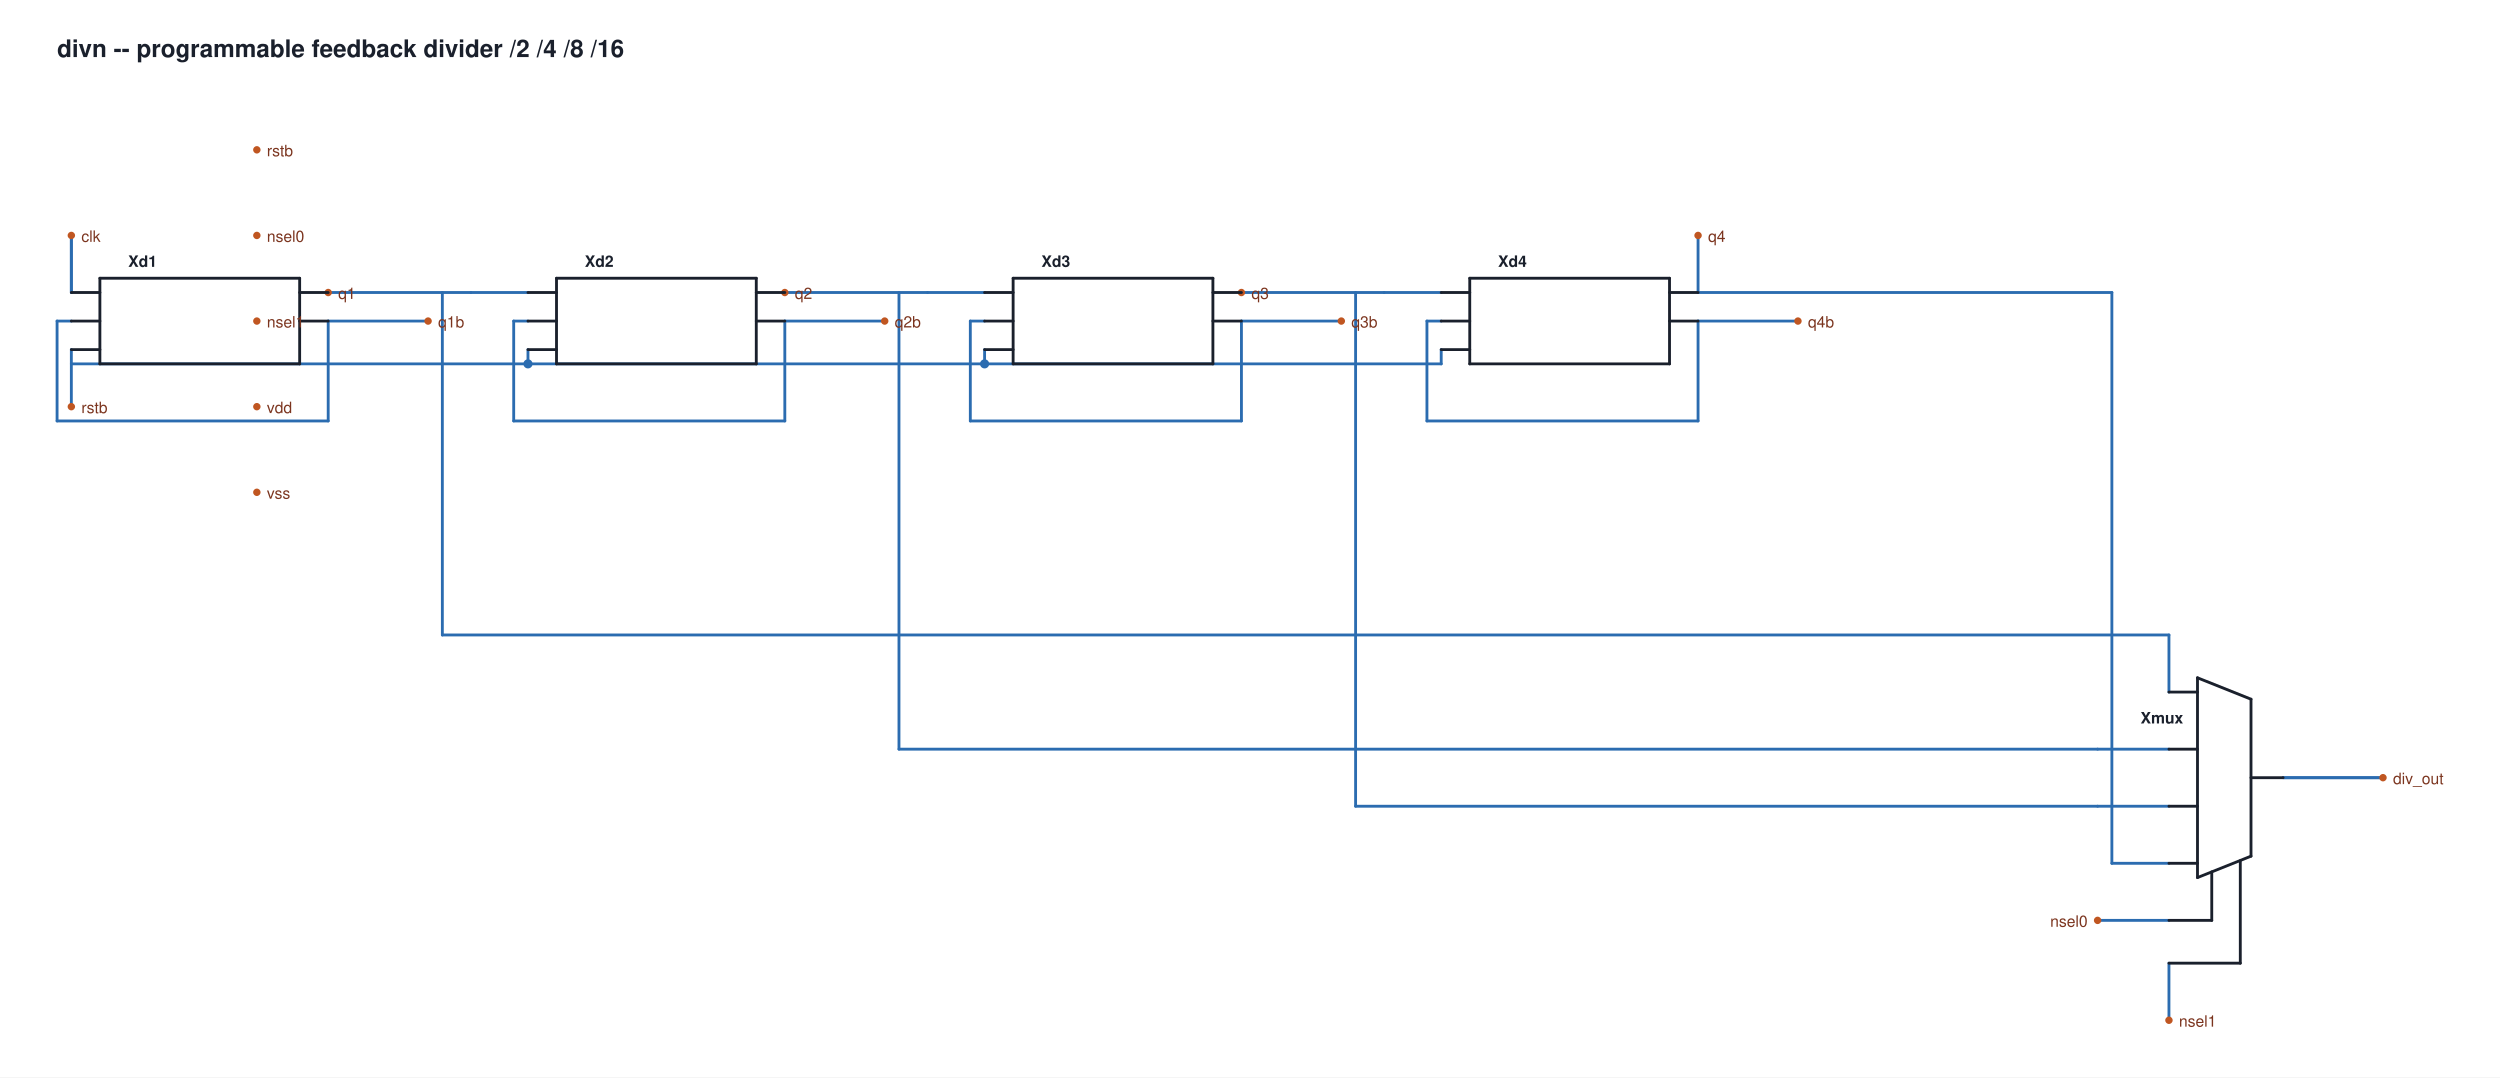
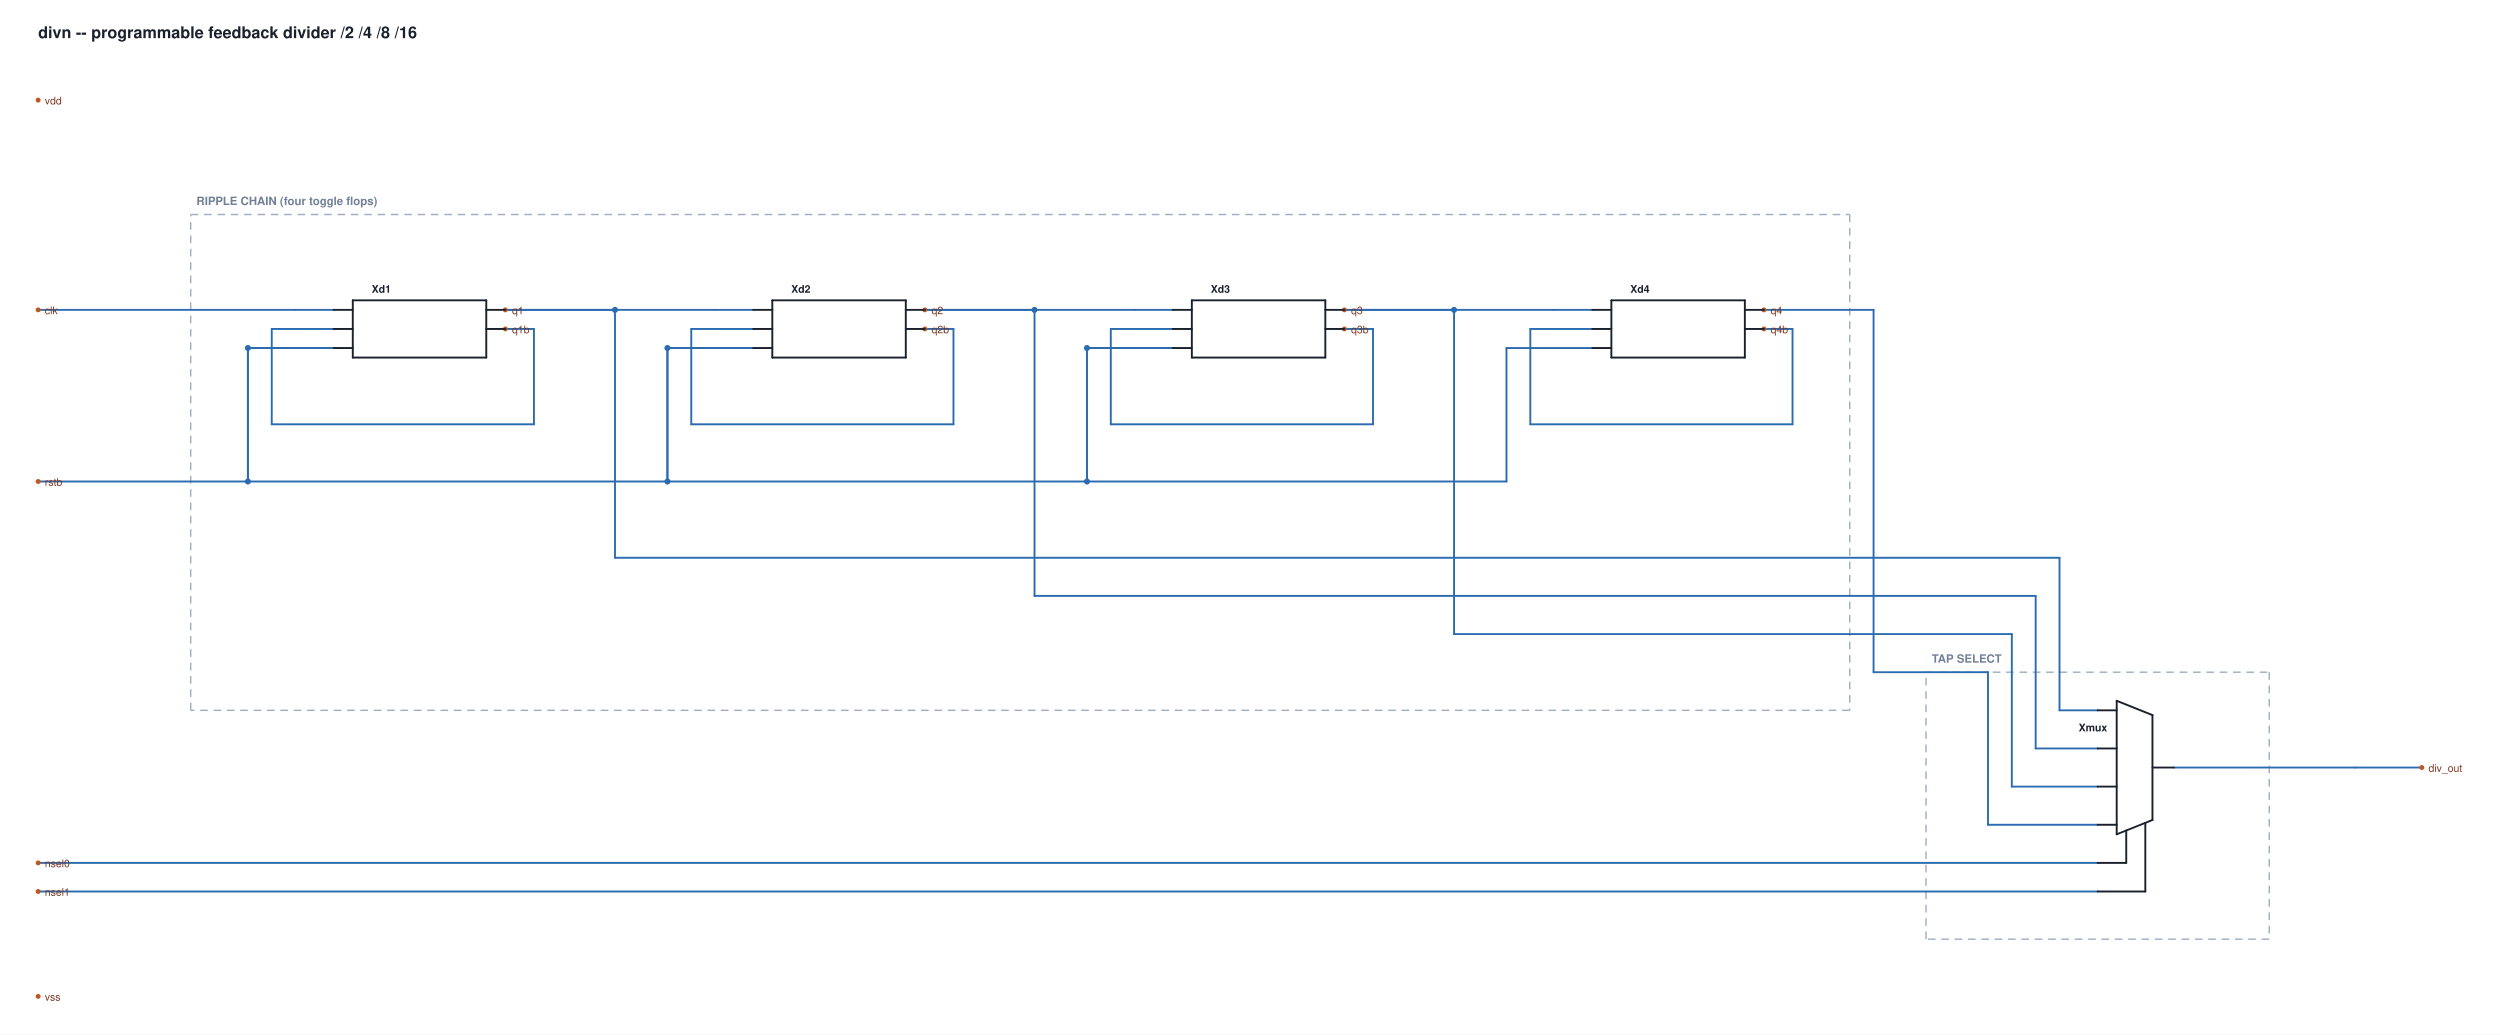
- <svg xmlns="http://www.w3.org/2000/svg" width="1752" height="755" viewBox="-740 -285 1752 755">
-   <rect x="-740.0" y="-285.0" width="1752.0" height="755.0" fill="#ffffff" />
-   <line x1="-510.0" y1="-80.0" x2="-410.0" y2="-80.0" stroke="#2b6cb0" stroke-width="2" stroke-linecap="round" />
-   <line x1="-410.0" y1="-80.0" x2="-370.0" y2="-80.0" stroke="#2b6cb0" stroke-width="2" stroke-linecap="round" />
-   <line x1="-190.0" y1="-80.0" x2="-90.0" y2="-80.0" stroke="#2b6cb0" stroke-width="2" stroke-linecap="round" />
-   <line x1="-90.0" y1="-80.0" x2="-50.0" y2="-80.0" stroke="#2b6cb0" stroke-width="2" stroke-linecap="round" />
-   <line x1="130.0" y1="-80.0" x2="230.0" y2="-80.0" stroke="#2b6cb0" stroke-width="2" stroke-linecap="round" />
-   <line x1="230.0" y1="-80.0" x2="270.0" y2="-80.0" stroke="#2b6cb0" stroke-width="2" stroke-linecap="round" />
-   <line x1="-510.0" y1="-60.0" x2="-440.0" y2="-60.0" stroke="#2b6cb0" stroke-width="2" stroke-linecap="round" />
-   <line x1="-690.0" y1="-80.0" x2="-690.0" y2="-120.0" stroke="#2b6cb0" stroke-width="2" stroke-linecap="round" />
-   <line x1="-690.0" y1="-40.0" x2="-690.0" y2="0.0" stroke="#2b6cb0" stroke-width="2" stroke-linecap="round" />
-   <line x1="-190.0" y1="-60.0" x2="-120.0" y2="-60.0" stroke="#2b6cb0" stroke-width="2" stroke-linecap="round" />
-   <line x1="130.0" y1="-60.0" x2="200.0" y2="-60.0" stroke="#2b6cb0" stroke-width="2" stroke-linecap="round" />
-   <line x1="450.0" y1="-80.0" x2="450.0" y2="-120.0" stroke="#2b6cb0" stroke-width="2" stroke-linecap="round" />
-   <line x1="450.0" y1="-60.0" x2="520.0" y2="-60.0" stroke="#2b6cb0" stroke-width="2" stroke-linecap="round" />
-   <line x1="780.0" y1="200.0" x2="780.0" y2="160.0" stroke="#2b6cb0" stroke-width="2" stroke-linecap="round" />
-   <line x1="780.0" y1="240.0" x2="730.0" y2="240.0" stroke="#2b6cb0" stroke-width="2" stroke-linecap="round" />
-   <line x1="780.0" y1="280.0" x2="730.0" y2="280.0" stroke="#2b6cb0" stroke-width="2" stroke-linecap="round" />
-   <line x1="780.0" y1="360.0" x2="730.0" y2="360.0" stroke="#2b6cb0" stroke-width="2" stroke-linecap="round" />
-   <line x1="780.0" y1="390.0" x2="780.0" y2="430.0" stroke="#2b6cb0" stroke-width="2" stroke-linecap="round" />
-   <line x1="860.0" y1="260.0" x2="930.0" y2="260.0" stroke="#2b6cb0" stroke-width="2" stroke-linecap="round" />
-   <line x1="-690.0" y1="-80.0" x2="-690.0" y2="-120.0" stroke="#2b6cb0" stroke-width="2" stroke-linecap="round" />
-   <line x1="860.0" y1="260.0" x2="930.0" y2="260.0" stroke="#2b6cb0" stroke-width="2" stroke-linecap="round" />
-   <line x1="-690.0" y1="-60.0" x2="-700.0" y2="-60.0" stroke="#2b6cb0" stroke-width="2" stroke-linecap="round" />
-   <line x1="-370.0" y1="-60.0" x2="-380.0" y2="-60.0" stroke="#2b6cb0" stroke-width="2" stroke-linecap="round" />
-   <line x1="-370.0" y1="-40.0" x2="-370.0" y2="-30.0" stroke="#2b6cb0" stroke-width="2" stroke-linecap="round" />
-   <line x1="-50.0" y1="-60.0" x2="-60.0" y2="-60.0" stroke="#2b6cb0" stroke-width="2" stroke-linecap="round" />
-   <line x1="-50.0" y1="-40.0" x2="-50.0" y2="-30.0" stroke="#2b6cb0" stroke-width="2" stroke-linecap="round" />
-   <line x1="270.0" y1="-60.0" x2="260.0" y2="-60.0" stroke="#2b6cb0" stroke-width="2" stroke-linecap="round" />
-   <line x1="270.0" y1="-40.0" x2="270.0" y2="-30.0" stroke="#2b6cb0" stroke-width="2" stroke-linecap="round" />
-   <line x1="780.0" y1="320.0" x2="740.0" y2="320.0" stroke="#2b6cb0" stroke-width="2" stroke-linecap="round" />
-   <line x1="-430.0" y1="-80.0" x2="-430.0" y2="160.0" stroke="#2b6cb0" stroke-width="2" stroke-linecap="round" />
-   <line x1="-430.0" y1="160.0" x2="780.0" y2="160.0" stroke="#2b6cb0" stroke-width="2" stroke-linecap="round" />
-   <line x1="-510.0" y1="-60.0" x2="-510.0" y2="10.0" stroke="#2b6cb0" stroke-width="2" stroke-linecap="round" />
-   <line x1="-510.0" y1="10.0" x2="-700.0" y2="10.0" stroke="#2b6cb0" stroke-width="2" stroke-linecap="round" />
-   <line x1="-700.0" y1="10.0" x2="-700.0" y2="-60.0" stroke="#2b6cb0" stroke-width="2" stroke-linecap="round" />
-   <line x1="-110.0" y1="-80.0" x2="-110.0" y2="240.0" stroke="#2b6cb0" stroke-width="2" stroke-linecap="round" />
-   <line x1="-110.0" y1="240.0" x2="730.0" y2="240.0" stroke="#2b6cb0" stroke-width="2" stroke-linecap="round" />
-   <line x1="-190.0" y1="-60.0" x2="-190.0" y2="10.0" stroke="#2b6cb0" stroke-width="2" stroke-linecap="round" />
-   <line x1="-190.0" y1="10.0" x2="-380.0" y2="10.0" stroke="#2b6cb0" stroke-width="2" stroke-linecap="round" />
-   <line x1="-380.0" y1="10.0" x2="-380.0" y2="-60.0" stroke="#2b6cb0" stroke-width="2" stroke-linecap="round" />
-   <line x1="210.0" y1="-80.0" x2="210.0" y2="280.0" stroke="#2b6cb0" stroke-width="2" stroke-linecap="round" />
-   <line x1="210.0" y1="280.0" x2="730.0" y2="280.0" stroke="#2b6cb0" stroke-width="2" stroke-linecap="round" />
-   <line x1="130.0" y1="-60.0" x2="130.0" y2="10.0" stroke="#2b6cb0" stroke-width="2" stroke-linecap="round" />
-   <line x1="130.0" y1="10.0" x2="-60.0" y2="10.0" stroke="#2b6cb0" stroke-width="2" stroke-linecap="round" />
-   <line x1="-60.0" y1="10.0" x2="-60.0" y2="-60.0" stroke="#2b6cb0" stroke-width="2" stroke-linecap="round" />
-   <line x1="740.0" y1="320.0" x2="740.0" y2="-80.0" stroke="#2b6cb0" stroke-width="2" stroke-linecap="round" />
-   <line x1="740.0" y1="-80.0" x2="450.0" y2="-80.0" stroke="#2b6cb0" stroke-width="2" stroke-linecap="round" />
-   <line x1="450.0" y1="-60.0" x2="450.0" y2="10.0" stroke="#2b6cb0" stroke-width="2" stroke-linecap="round" />
-   <line x1="450.0" y1="10.0" x2="260.0" y2="10.0" stroke="#2b6cb0" stroke-width="2" stroke-linecap="round" />
-   <line x1="260.0" y1="10.0" x2="260.0" y2="-60.0" stroke="#2b6cb0" stroke-width="2" stroke-linecap="round" />
-   <line x1="-690.0" y1="-30.0" x2="-370.0" y2="-30.0" stroke="#2b6cb0" stroke-width="2" stroke-linecap="round" />
-   <line x1="-370.0" y1="-30.0" x2="-50.0" y2="-30.0" stroke="#2b6cb0" stroke-width="2" stroke-linecap="round" />
-   <line x1="-50.0" y1="-30.0" x2="270.0" y2="-30.0" stroke="#2b6cb0" stroke-width="2" stroke-linecap="round" />
-   <circle cx="-370.0" cy="-30.0" r="3.2" fill="#2b6cb0" />
-   <circle cx="-50.0" cy="-30.0" r="3.2" fill="#2b6cb0" />
+ <svg xmlns="http://www.w3.org/2000/svg" width="2622" height="1085" viewBox="-1040 -405 2622 1085">
+   <rect x="-1040.0" y="-405.0" width="2622.0" height="1085.0" fill="#ffffff" />
+   <line x1="-840.0" y1="-180.0" x2="900.0" y2="-180.0" stroke="#a0aec0" stroke-width="1.5" stroke-dasharray="8 6" />
+   <line x1="900.0" y1="-180.0" x2="900.0" y2="340.0" stroke="#a0aec0" stroke-width="1.5" stroke-dasharray="8 6" />
+   <line x1="900.0" y1="340.0" x2="-840.0" y2="340.0" stroke="#a0aec0" stroke-width="1.5" stroke-dasharray="8 6" />
+   <line x1="-840.0" y1="340.0" x2="-840.0" y2="-180.0" stroke="#a0aec0" stroke-width="1.5" stroke-dasharray="8 6" />
+   <line x1="980.0" y1="300.0" x2="1340.0" y2="300.0" stroke="#a0aec0" stroke-width="1.5" stroke-dasharray="8 6" />
+   <line x1="1340.0" y1="300.0" x2="1340.0" y2="580.0" stroke="#a0aec0" stroke-width="1.5" stroke-dasharray="8 6" />
+   <line x1="1340.0" y1="580.0" x2="980.0" y2="580.0" stroke="#a0aec0" stroke-width="1.5" stroke-dasharray="8 6" />
+   <line x1="980.0" y1="580.0" x2="980.0" y2="300.0" stroke="#a0aec0" stroke-width="1.5" stroke-dasharray="8 6" />
+   <text x="-834.0" y="-190.0" font-family="Helvetica,Arial,sans-serif" font-size="12" font-weight="bold" fill="#718096">RIPPLE CHAIN (four toggle flops)</text>
+   <text x="986.0" y="290.0" font-family="Helvetica,Arial,sans-serif" font-size="12" font-weight="bold" fill="#718096">TAP SELECT</text>
+   <line x1="-510.0" y1="-60.0" x2="-480.0" y2="-60.0" stroke="#2b6cb0" stroke-width="2" stroke-linecap="round" />
+   <line x1="-480.0" y1="-60.0" x2="-480.0" y2="40.0" stroke="#2b6cb0" stroke-width="2" stroke-linecap="round" />
+   <line x1="-480.0" y1="40.0" x2="-755.0" y2="40.0" stroke="#2b6cb0" stroke-width="2" stroke-linecap="round" />
+   <line x1="-755.0" y1="40.0" x2="-755.0" y2="-60.0" stroke="#2b6cb0" stroke-width="2" stroke-linecap="round" />
+   <line x1="-755.0" y1="-60.0" x2="-690.0" y2="-60.0" stroke="#2b6cb0" stroke-width="2" stroke-linecap="round" />
+   <line x1="-510.0" y1="-80.0" x2="-395.0" y2="-80.0" stroke="#2b6cb0" stroke-width="2" stroke-linecap="round" />
+   <line x1="-395.0" y1="-80.0" x2="-290.0" y2="-80.0" stroke="#2b6cb0" stroke-width="2" stroke-linecap="round" />
+   <line x1="-290.0" y1="-80.0" x2="-250.0" y2="-80.0" stroke="#2b6cb0" stroke-width="2" stroke-linecap="round" />
+   <line x1="-690.0" y1="-40.0" x2="-780.0" y2="-40.0" stroke="#2b6cb0" stroke-width="2" stroke-linecap="round" />
+   <line x1="-780.0" y1="-40.0" x2="-780.0" y2="100.0" stroke="#2b6cb0" stroke-width="2" stroke-linecap="round" />
+   <line x1="-780.0" y1="100.0" x2="-340.0" y2="100.0" stroke="#2b6cb0" stroke-width="2" stroke-linecap="round" />
+   <line x1="-340.0" y1="100.0" x2="-340.0" y2="-40.0" stroke="#2b6cb0" stroke-width="2" stroke-linecap="round" />
+   <line x1="-340.0" y1="-40.0" x2="-250.0" y2="-40.0" stroke="#2b6cb0" stroke-width="2" stroke-linecap="round" />
+   <line x1="-510.0" y1="-80.0" x2="-395.0" y2="-80.0" stroke="#2b6cb0" stroke-width="2" stroke-linecap="round" />
+   <line x1="-395.0" y1="-80.0" x2="-395.0" y2="180.0" stroke="#2b6cb0" stroke-width="2" stroke-linecap="round" />
+   <line x1="-395.0" y1="180.0" x2="1120.0" y2="180.0" stroke="#2b6cb0" stroke-width="2" stroke-linecap="round" />
+   <line x1="1120.0" y1="180.0" x2="1120.0" y2="340.0" stroke="#2b6cb0" stroke-width="2" stroke-linecap="round" />
+   <line x1="1120.0" y1="340.0" x2="1160.0" y2="340.0" stroke="#2b6cb0" stroke-width="2" stroke-linecap="round" />
+   <line x1="-70.0" y1="-60.0" x2="-40.0" y2="-60.0" stroke="#2b6cb0" stroke-width="2" stroke-linecap="round" />
+   <line x1="-40.0" y1="-60.0" x2="-40.0" y2="40.0" stroke="#2b6cb0" stroke-width="2" stroke-linecap="round" />
+   <line x1="-40.0" y1="40.0" x2="-315.0" y2="40.0" stroke="#2b6cb0" stroke-width="2" stroke-linecap="round" />
+   <line x1="-315.0" y1="40.0" x2="-315.0" y2="-60.0" stroke="#2b6cb0" stroke-width="2" stroke-linecap="round" />
+   <line x1="-315.0" y1="-60.0" x2="-250.0" y2="-60.0" stroke="#2b6cb0" stroke-width="2" stroke-linecap="round" />
+   <line x1="-70.0" y1="-80.0" x2="45.0" y2="-80.0" stroke="#2b6cb0" stroke-width="2" stroke-linecap="round" />
+   <line x1="45.0" y1="-80.0" x2="150.0" y2="-80.0" stroke="#2b6cb0" stroke-width="2" stroke-linecap="round" />
+   <line x1="150.0" y1="-80.0" x2="190.0" y2="-80.0" stroke="#2b6cb0" stroke-width="2" stroke-linecap="round" />
+   <line x1="-250.0" y1="-40.0" x2="-340.0" y2="-40.0" stroke="#2b6cb0" stroke-width="2" stroke-linecap="round" />
+   <line x1="-340.0" y1="-40.0" x2="-340.0" y2="100.0" stroke="#2b6cb0" stroke-width="2" stroke-linecap="round" />
+   <line x1="-340.0" y1="100.0" x2="100.0" y2="100.0" stroke="#2b6cb0" stroke-width="2" stroke-linecap="round" />
+   <line x1="100.0" y1="100.0" x2="100.0" y2="-40.0" stroke="#2b6cb0" stroke-width="2" stroke-linecap="round" />
+   <line x1="100.0" y1="-40.0" x2="190.0" y2="-40.0" stroke="#2b6cb0" stroke-width="2" stroke-linecap="round" />
+   <line x1="-70.0" y1="-80.0" x2="45.0" y2="-80.0" stroke="#2b6cb0" stroke-width="2" stroke-linecap="round" />
+   <line x1="45.0" y1="-80.0" x2="45.0" y2="220.0" stroke="#2b6cb0" stroke-width="2" stroke-linecap="round" />
+   <line x1="45.0" y1="220.0" x2="1095.0" y2="220.0" stroke="#2b6cb0" stroke-width="2" stroke-linecap="round" />
+   <line x1="1095.0" y1="220.0" x2="1095.0" y2="380.0" stroke="#2b6cb0" stroke-width="2" stroke-linecap="round" />
+   <line x1="1095.0" y1="380.0" x2="1160.0" y2="380.0" stroke="#2b6cb0" stroke-width="2" stroke-linecap="round" />
+   <line x1="370.0" y1="-60.0" x2="400.0" y2="-60.0" stroke="#2b6cb0" stroke-width="2" stroke-linecap="round" />
+   <line x1="400.0" y1="-60.0" x2="400.0" y2="40.0" stroke="#2b6cb0" stroke-width="2" stroke-linecap="round" />
+   <line x1="400.0" y1="40.0" x2="125.0" y2="40.0" stroke="#2b6cb0" stroke-width="2" stroke-linecap="round" />
+   <line x1="125.0" y1="40.0" x2="125.0" y2="-60.0" stroke="#2b6cb0" stroke-width="2" stroke-linecap="round" />
+   <line x1="125.0" y1="-60.0" x2="190.0" y2="-60.0" stroke="#2b6cb0" stroke-width="2" stroke-linecap="round" />
+   <line x1="370.0" y1="-80.0" x2="485.0" y2="-80.0" stroke="#2b6cb0" stroke-width="2" stroke-linecap="round" />
+   <line x1="485.0" y1="-80.0" x2="590.0" y2="-80.0" stroke="#2b6cb0" stroke-width="2" stroke-linecap="round" />
+   <line x1="590.0" y1="-80.0" x2="630.0" y2="-80.0" stroke="#2b6cb0" stroke-width="2" stroke-linecap="round" />
+   <line x1="190.0" y1="-40.0" x2="100.0" y2="-40.0" stroke="#2b6cb0" stroke-width="2" stroke-linecap="round" />
+   <line x1="100.0" y1="-40.0" x2="100.0" y2="100.0" stroke="#2b6cb0" stroke-width="2" stroke-linecap="round" />
+   <line x1="100.0" y1="100.0" x2="540.0" y2="100.0" stroke="#2b6cb0" stroke-width="2" stroke-linecap="round" />
+   <line x1="540.0" y1="100.0" x2="540.0" y2="-40.0" stroke="#2b6cb0" stroke-width="2" stroke-linecap="round" />
+   <line x1="540.0" y1="-40.0" x2="630.0" y2="-40.0" stroke="#2b6cb0" stroke-width="2" stroke-linecap="round" />
+   <line x1="370.0" y1="-80.0" x2="485.0" y2="-80.0" stroke="#2b6cb0" stroke-width="2" stroke-linecap="round" />
+   <line x1="485.0" y1="-80.0" x2="485.0" y2="260.0" stroke="#2b6cb0" stroke-width="2" stroke-linecap="round" />
+   <line x1="485.0" y1="260.0" x2="1070.0" y2="260.0" stroke="#2b6cb0" stroke-width="2" stroke-linecap="round" />
+   <line x1="1070.0" y1="260.0" x2="1070.0" y2="420.0" stroke="#2b6cb0" stroke-width="2" stroke-linecap="round" />
+   <line x1="1070.0" y1="420.0" x2="1160.0" y2="420.0" stroke="#2b6cb0" stroke-width="2" stroke-linecap="round" />
+   <line x1="810.0" y1="-60.0" x2="840.0" y2="-60.0" stroke="#2b6cb0" stroke-width="2" stroke-linecap="round" />
+   <line x1="840.0" y1="-60.0" x2="840.0" y2="40.0" stroke="#2b6cb0" stroke-width="2" stroke-linecap="round" />
+   <line x1="840.0" y1="40.0" x2="565.0" y2="40.0" stroke="#2b6cb0" stroke-width="2" stroke-linecap="round" />
+   <line x1="565.0" y1="40.0" x2="565.0" y2="-60.0" stroke="#2b6cb0" stroke-width="2" stroke-linecap="round" />
+   <line x1="565.0" y1="-60.0" x2="630.0" y2="-60.0" stroke="#2b6cb0" stroke-width="2" stroke-linecap="round" />
+   <line x1="810.0" y1="-80.0" x2="925.0" y2="-80.0" stroke="#2b6cb0" stroke-width="2" stroke-linecap="round" />
+   <line x1="925.0" y1="-80.0" x2="925.0" y2="300.0" stroke="#2b6cb0" stroke-width="2" stroke-linecap="round" />
+   <line x1="925.0" y1="300.0" x2="1045.0" y2="300.0" stroke="#2b6cb0" stroke-width="2" stroke-linecap="round" />
+   <line x1="1045.0" y1="300.0" x2="1045.0" y2="460.0" stroke="#2b6cb0" stroke-width="2" stroke-linecap="round" />
+   <line x1="1045.0" y1="460.0" x2="1160.0" y2="460.0" stroke="#2b6cb0" stroke-width="2" stroke-linecap="round" />
+   <line x1="-1000.0" y1="-80.0" x2="-730.0" y2="-80.0" stroke="#2b6cb0" stroke-width="2" stroke-linecap="round" />
+   <line x1="-730.0" y1="-80.0" x2="-690.0" y2="-80.0" stroke="#2b6cb0" stroke-width="2" stroke-linecap="round" />
+   <line x1="-1000.0" y1="100.0" x2="-780.0" y2="100.0" stroke="#2b6cb0" stroke-width="2" stroke-linecap="round" />
+   <line x1="-780.0" y1="100.0" x2="-780.0" y2="-40.0" stroke="#2b6cb0" stroke-width="2" stroke-linecap="round" />
+   <line x1="-780.0" y1="-40.0" x2="-690.0" y2="-40.0" stroke="#2b6cb0" stroke-width="2" stroke-linecap="round" />
+   <line x1="-1000.0" y1="500.0" x2="1160.0" y2="500.0" stroke="#2b6cb0" stroke-width="2" stroke-linecap="round" />
+   <line x1="-1000.0" y1="530.0" x2="1160.0" y2="530.0" stroke="#2b6cb0" stroke-width="2" stroke-linecap="round" />
+   <line x1="1500.0" y1="400.0" x2="1430.0" y2="400.0" stroke="#2b6cb0" stroke-width="2" stroke-linecap="round" />
+   <line x1="1430.0" y1="400.0" x2="1240.0" y2="400.0" stroke="#2b6cb0" stroke-width="2" stroke-linecap="round" />
+   <circle cx="-395.0" cy="-80.0" r="3.2" fill="#2b6cb0" />
+   <circle cx="-780.0" cy="-40.0" r="3.2" fill="#2b6cb0" />
+   <circle cx="-780.0" cy="100.0" r="3.2" fill="#2b6cb0" />
+   <circle cx="-340.0" cy="100.0" r="3.2" fill="#2b6cb0" />
+   <circle cx="-340.0" cy="-40.0" r="3.2" fill="#2b6cb0" />
+   <circle cx="45.0" cy="-80.0" r="3.2" fill="#2b6cb0" />
+   <circle cx="100.0" cy="100.0" r="3.2" fill="#2b6cb0" />
+   <circle cx="100.0" cy="-40.0" r="3.2" fill="#2b6cb0" />
+   <circle cx="485.0" cy="-80.0" r="3.2" fill="#2b6cb0" />
+   <circle cx="-510.0" cy="-60.0" r="2.6" fill="#c05621" />
+   <text x="-503.0" y="-55.5" text-anchor="start" font-family="Helvetica,Arial,sans-serif" font-size="11" fill="#7b341e">q1b</text>
  <circle cx="-510.0" cy="-80.0" r="2.6" fill="#c05621" />
  <text x="-503.0" y="-75.5" text-anchor="start" font-family="Helvetica,Arial,sans-serif" font-size="11" fill="#7b341e">q1</text>
-   <circle cx="-190.0" cy="-80.0" r="2.6" fill="#c05621" />
-   <text x="-183.0" y="-75.5" text-anchor="start" font-family="Helvetica,Arial,sans-serif" font-size="11" fill="#7b341e">q2</text>
-   <circle cx="130.0" cy="-80.0" r="2.6" fill="#c05621" />
-   <text x="137.0" y="-75.5" text-anchor="start" font-family="Helvetica,Arial,sans-serif" font-size="11" fill="#7b341e">q3</text>
+   <circle cx="-70.0" cy="-60.0" r="2.6" fill="#c05621" />
+   <text x="-63.0" y="-55.5" text-anchor="start" font-family="Helvetica,Arial,sans-serif" font-size="11" fill="#7b341e">q2b</text>
+   <circle cx="-70.0" cy="-80.0" r="2.6" fill="#c05621" />
+   <text x="-63.0" y="-75.5" text-anchor="start" font-family="Helvetica,Arial,sans-serif" font-size="11" fill="#7b341e">q2</text>
+   <circle cx="370.0" cy="-60.0" r="2.6" fill="#c05621" />
+   <text x="377.0" y="-55.5" text-anchor="start" font-family="Helvetica,Arial,sans-serif" font-size="11" fill="#7b341e">q3b</text>
+   <circle cx="370.0" cy="-80.0" r="2.6" fill="#c05621" />
+   <text x="377.0" y="-75.5" text-anchor="start" font-family="Helvetica,Arial,sans-serif" font-size="11" fill="#7b341e">q3</text>
+   <circle cx="810.0" cy="-60.0" r="2.6" fill="#c05621" />
+   <text x="817.0" y="-55.5" text-anchor="start" font-family="Helvetica,Arial,sans-serif" font-size="11" fill="#7b341e">q4b</text>
+   <circle cx="810.0" cy="-80.0" r="2.6" fill="#c05621" />
+   <text x="817.0" y="-75.5" text-anchor="start" font-family="Helvetica,Arial,sans-serif" font-size="11" fill="#7b341e">q4</text>
  <line x1="-670.0" y1="-90.0" x2="-530.0" y2="-90.0" stroke="#1a202c" stroke-width="2" stroke-linecap="round" />
  <line x1="-670.0" y1="-30.0" x2="-530.0" y2="-30.0" stroke="#1a202c" stroke-width="2" stroke-linecap="round" />
  <line x1="-670.0" y1="-90.0" x2="-670.0" y2="-30.0" stroke="#1a202c" stroke-width="2" stroke-linecap="round" />
  <line x1="-530.0" y1="-90.0" x2="-530.0" y2="-30.0" stroke="#1a202c" stroke-width="2" stroke-linecap="round" />
  <line x1="-690.0" y1="-80.0" x2="-670.0" y2="-80.0" stroke="#1a202c" stroke-width="2" stroke-linecap="round" />
  <line x1="-690.0" y1="-60.0" x2="-670.0" y2="-60.0" stroke="#1a202c" stroke-width="2" stroke-linecap="round" />
  <line x1="-690.0" y1="-40.0" x2="-670.0" y2="-40.0" stroke="#1a202c" stroke-width="2" stroke-linecap="round" />
  <line x1="-530.0" y1="-80.0" x2="-510.0" y2="-80.0" stroke="#1a202c" stroke-width="2" stroke-linecap="round" />
  <line x1="-530.0" y1="-60.0" x2="-510.0" y2="-60.0" stroke="#1a202c" stroke-width="2" stroke-linecap="round" />
  <text x="-630.0" y="-98.0" text-anchor="end" font-family="Helvetica,Arial,sans-serif" font-size="11" font-weight="bold" fill="#1a202c">Xd1</text>
-   <circle cx="-440.0" cy="-60.0" r="2.6" fill="#c05621" />
-   <text x="-433.0" y="-55.5" text-anchor="start" font-family="Helvetica,Arial,sans-serif" font-size="11" fill="#7b341e">q1b</text>
-   <circle cx="-690.0" cy="0.0" r="2.6" fill="#c05621" />
-   <text x="-683.0" y="4.5" text-anchor="start" font-family="Helvetica,Arial,sans-serif" font-size="11" fill="#7b341e">rstb</text>
-   <line x1="-350.0" y1="-90.0" x2="-210.0" y2="-90.0" stroke="#1a202c" stroke-width="2" stroke-linecap="round" />
-   <line x1="-350.0" y1="-30.0" x2="-210.0" y2="-30.0" stroke="#1a202c" stroke-width="2" stroke-linecap="round" />
-   <line x1="-350.0" y1="-90.0" x2="-350.0" y2="-30.0" stroke="#1a202c" stroke-width="2" stroke-linecap="round" />
-   <line x1="-210.0" y1="-90.0" x2="-210.0" y2="-30.0" stroke="#1a202c" stroke-width="2" stroke-linecap="round" />
-   <line x1="-370.0" y1="-80.0" x2="-350.0" y2="-80.0" stroke="#1a202c" stroke-width="2" stroke-linecap="round" />
-   <line x1="-370.0" y1="-60.0" x2="-350.0" y2="-60.0" stroke="#1a202c" stroke-width="2" stroke-linecap="round" />
-   <line x1="-370.0" y1="-40.0" x2="-350.0" y2="-40.0" stroke="#1a202c" stroke-width="2" stroke-linecap="round" />
-   <line x1="-210.0" y1="-80.0" x2="-190.0" y2="-80.0" stroke="#1a202c" stroke-width="2" stroke-linecap="round" />
-   <line x1="-210.0" y1="-60.0" x2="-190.0" y2="-60.0" stroke="#1a202c" stroke-width="2" stroke-linecap="round" />
-   <text x="-310.0" y="-98.0" text-anchor="end" font-family="Helvetica,Arial,sans-serif" font-size="11" font-weight="bold" fill="#1a202c">Xd2</text>
-   <circle cx="-120.0" cy="-60.0" r="2.6" fill="#c05621" />
-   <text x="-113.0" y="-55.5" text-anchor="start" font-family="Helvetica,Arial,sans-serif" font-size="11" fill="#7b341e">q2b</text>
-   <line x1="-30.0" y1="-90.0" x2="110.0" y2="-90.0" stroke="#1a202c" stroke-width="2" stroke-linecap="round" />
-   <line x1="-30.0" y1="-30.0" x2="110.0" y2="-30.0" stroke="#1a202c" stroke-width="2" stroke-linecap="round" />
-   <line x1="-30.0" y1="-90.0" x2="-30.0" y2="-30.0" stroke="#1a202c" stroke-width="2" stroke-linecap="round" />
-   <line x1="110.0" y1="-90.0" x2="110.0" y2="-30.0" stroke="#1a202c" stroke-width="2" stroke-linecap="round" />
-   <line x1="-50.0" y1="-80.0" x2="-30.0" y2="-80.0" stroke="#1a202c" stroke-width="2" stroke-linecap="round" />
-   <line x1="-50.0" y1="-60.0" x2="-30.0" y2="-60.0" stroke="#1a202c" stroke-width="2" stroke-linecap="round" />
-   <line x1="-50.0" y1="-40.0" x2="-30.0" y2="-40.0" stroke="#1a202c" stroke-width="2" stroke-linecap="round" />
-   <line x1="110.0" y1="-80.0" x2="130.0" y2="-80.0" stroke="#1a202c" stroke-width="2" stroke-linecap="round" />
-   <line x1="110.0" y1="-60.0" x2="130.0" y2="-60.0" stroke="#1a202c" stroke-width="2" stroke-linecap="round" />
-   <text x="10.0" y="-98.0" text-anchor="end" font-family="Helvetica,Arial,sans-serif" font-size="11" font-weight="bold" fill="#1a202c">Xd3</text>
-   <circle cx="200.0" cy="-60.0" r="2.6" fill="#c05621" />
-   <text x="207.0" y="-55.5" text-anchor="start" font-family="Helvetica,Arial,sans-serif" font-size="11" fill="#7b341e">q3b</text>
-   <line x1="290.0" y1="-90.0" x2="430.0" y2="-90.0" stroke="#1a202c" stroke-width="2" stroke-linecap="round" />
-   <line x1="290.0" y1="-30.0" x2="430.0" y2="-30.0" stroke="#1a202c" stroke-width="2" stroke-linecap="round" />
-   <line x1="290.0" y1="-90.0" x2="290.0" y2="-30.0" stroke="#1a202c" stroke-width="2" stroke-linecap="round" />
-   <line x1="430.0" y1="-90.0" x2="430.0" y2="-30.0" stroke="#1a202c" stroke-width="2" stroke-linecap="round" />
-   <line x1="270.0" y1="-80.0" x2="290.0" y2="-80.0" stroke="#1a202c" stroke-width="2" stroke-linecap="round" />
-   <line x1="270.0" y1="-60.0" x2="290.0" y2="-60.0" stroke="#1a202c" stroke-width="2" stroke-linecap="round" />
-   <line x1="270.0" y1="-40.0" x2="290.0" y2="-40.0" stroke="#1a202c" stroke-width="2" stroke-linecap="round" />
-   <line x1="430.0" y1="-80.0" x2="450.0" y2="-80.0" stroke="#1a202c" stroke-width="2" stroke-linecap="round" />
-   <line x1="430.0" y1="-60.0" x2="450.0" y2="-60.0" stroke="#1a202c" stroke-width="2" stroke-linecap="round" />
-   <text x="330.0" y="-98.0" text-anchor="end" font-family="Helvetica,Arial,sans-serif" font-size="11" font-weight="bold" fill="#1a202c">Xd4</text>
-   <circle cx="450.0" cy="-120.0" r="2.6" fill="#c05621" />
-   <text x="457.0" y="-115.5" text-anchor="start" font-family="Helvetica,Arial,sans-serif" font-size="11" fill="#7b341e">q4</text>
-   <circle cx="520.0" cy="-60.0" r="2.6" fill="#c05621" />
-   <text x="527.0" y="-55.5" text-anchor="start" font-family="Helvetica,Arial,sans-serif" font-size="11" fill="#7b341e">q4b</text>
-   <line x1="837.5" y1="260.0" x2="860.0" y2="260.0" stroke="#1a202c" stroke-width="2" stroke-linecap="round" />
-   <line x1="780.0" y1="200.0" x2="800.0" y2="200.0" stroke="#1a202c" stroke-width="2" stroke-linecap="round" />
-   <line x1="780.0" y1="240.0" x2="800.0" y2="240.0" stroke="#1a202c" stroke-width="2" stroke-linecap="round" />
-   <line x1="780.0" y1="360.0" x2="810.0" y2="360.0" stroke="#1a202c" stroke-width="2" stroke-linecap="round" />
-   <line x1="800.0" y1="190.0" x2="800.0" y2="330.0" stroke="#1a202c" stroke-width="2" stroke-linecap="round" />
-   <line x1="800.0" y1="330.0" x2="837.5" y2="315.0" stroke="#1a202c" stroke-width="2" stroke-linecap="round" />
-   <line x1="837.5" y1="205.0" x2="837.5" y2="315.0" stroke="#1a202c" stroke-width="2" stroke-linecap="round" />
-   <line x1="800.0" y1="190.0" x2="837.5" y2="205.0" stroke="#1a202c" stroke-width="2" stroke-linecap="round" />
-   <line x1="810.0" y1="326.016" x2="810.0" y2="360.0" stroke="#1a202c" stroke-width="2" stroke-linecap="round" />
-   <line x1="780.0" y1="280.0" x2="800.0" y2="280.0" stroke="#1a202c" stroke-width="2" stroke-linecap="round" />
-   <line x1="780.0" y1="320.0" x2="800.0" y2="320.0" stroke="#1a202c" stroke-width="2" stroke-linecap="round" />
-   <line x1="780.0" y1="390.0" x2="830.0" y2="390.0" stroke="#1a202c" stroke-width="2" stroke-linecap="round" />
-   <line x1="830.0" y1="318.125" x2="830.0" y2="390.0" stroke="#1a202c" stroke-width="2" stroke-linecap="round" />
-   <text x="790.0" y="222.0" text-anchor="end" font-family="Helvetica,Arial,sans-serif" font-size="11" font-weight="bold" fill="#1a202c">Xmux</text>
-   <circle cx="730.0" cy="360.0" r="2.6" fill="#c05621" />
-   <text x="723.0" y="364.5" text-anchor="end" font-family="Helvetica,Arial,sans-serif" font-size="11" fill="#7b341e">nsel0</text>
-   <circle cx="780.0" cy="430.0" r="2.6" fill="#c05621" />
-   <text x="787.0" y="434.5" text-anchor="start" font-family="Helvetica,Arial,sans-serif" font-size="11" fill="#7b341e">nsel1</text>
-   <circle cx="-690.0" cy="-120.0" r="2.6" fill="#c05621" />
-   <text x="-683.0" y="-115.5" text-anchor="start" font-family="Helvetica,Arial,sans-serif" font-size="11" fill="#7b341e">clk</text>
-   <circle cx="-560.0" cy="-180.0" r="2.6" fill="#c05621" />
-   <text x="-553.0" y="-175.5" text-anchor="start" font-family="Helvetica,Arial,sans-serif" font-size="11" fill="#7b341e">rstb</text>
-   <circle cx="-560.0" cy="-120.0" r="2.6" fill="#c05621" />
-   <text x="-553.0" y="-115.5" text-anchor="start" font-family="Helvetica,Arial,sans-serif" font-size="11" fill="#7b341e">nsel0</text>
-   <circle cx="-560.0" cy="-60.0" r="2.6" fill="#c05621" />
-   <text x="-553.0" y="-55.5" text-anchor="start" font-family="Helvetica,Arial,sans-serif" font-size="11" fill="#7b341e">nsel1</text>
-   <circle cx="930.0" cy="260.0" r="2.6" fill="#c05621" />
-   <text x="937.0" y="264.5" text-anchor="start" font-family="Helvetica,Arial,sans-serif" font-size="11" fill="#7b341e">div_out</text>
-   <circle cx="-560.0" cy="0.0" r="2.6" fill="#c05621" />
-   <text x="-553.0" y="4.5" text-anchor="start" font-family="Helvetica,Arial,sans-serif" font-size="11" fill="#7b341e">vdd</text>
-   <circle cx="-560.0" cy="60.0" r="2.6" fill="#c05621" />
-   <text x="-553.0" y="64.5" text-anchor="start" font-family="Helvetica,Arial,sans-serif" font-size="11" fill="#7b341e">vss</text>
-   <text x="-700.0" y="-245.0" font-family="Helvetica,Arial,sans-serif" font-size="17.0" font-weight="bold" fill="#1a202c">divn -- programmable feedback divider /2 /4 /8 /16</text>
+   <line x1="-230.0" y1="-90.0" x2="-90.0" y2="-90.0" stroke="#1a202c" stroke-width="2" stroke-linecap="round" />
+   <line x1="-230.0" y1="-30.0" x2="-90.0" y2="-30.0" stroke="#1a202c" stroke-width="2" stroke-linecap="round" />
+   <line x1="-230.0" y1="-90.0" x2="-230.0" y2="-30.0" stroke="#1a202c" stroke-width="2" stroke-linecap="round" />
+   <line x1="-90.0" y1="-90.0" x2="-90.0" y2="-30.0" stroke="#1a202c" stroke-width="2" stroke-linecap="round" />
+   <line x1="-250.0" y1="-80.0" x2="-230.0" y2="-80.0" stroke="#1a202c" stroke-width="2" stroke-linecap="round" />
+   <line x1="-250.0" y1="-60.0" x2="-230.0" y2="-60.0" stroke="#1a202c" stroke-width="2" stroke-linecap="round" />
+   <line x1="-250.0" y1="-40.0" x2="-230.0" y2="-40.0" stroke="#1a202c" stroke-width="2" stroke-linecap="round" />
+   <line x1="-90.0" y1="-80.0" x2="-70.0" y2="-80.0" stroke="#1a202c" stroke-width="2" stroke-linecap="round" />
+   <line x1="-90.0" y1="-60.0" x2="-70.0" y2="-60.0" stroke="#1a202c" stroke-width="2" stroke-linecap="round" />
+   <text x="-190.0" y="-98.0" text-anchor="end" font-family="Helvetica,Arial,sans-serif" font-size="11" font-weight="bold" fill="#1a202c">Xd2</text>
+   <line x1="210.0" y1="-90.0" x2="350.0" y2="-90.0" stroke="#1a202c" stroke-width="2" stroke-linecap="round" />
+   <line x1="210.0" y1="-30.0" x2="350.0" y2="-30.0" stroke="#1a202c" stroke-width="2" stroke-linecap="round" />
+   <line x1="210.0" y1="-90.0" x2="210.0" y2="-30.0" stroke="#1a202c" stroke-width="2" stroke-linecap="round" />
+   <line x1="350.0" y1="-90.0" x2="350.0" y2="-30.0" stroke="#1a202c" stroke-width="2" stroke-linecap="round" />
+   <line x1="190.0" y1="-80.0" x2="210.0" y2="-80.0" stroke="#1a202c" stroke-width="2" stroke-linecap="round" />
+   <line x1="190.0" y1="-60.0" x2="210.0" y2="-60.0" stroke="#1a202c" stroke-width="2" stroke-linecap="round" />
+   <line x1="190.0" y1="-40.0" x2="210.0" y2="-40.0" stroke="#1a202c" stroke-width="2" stroke-linecap="round" />
+   <line x1="350.0" y1="-80.0" x2="370.0" y2="-80.0" stroke="#1a202c" stroke-width="2" stroke-linecap="round" />
+   <line x1="350.0" y1="-60.0" x2="370.0" y2="-60.0" stroke="#1a202c" stroke-width="2" stroke-linecap="round" />
+   <text x="250.0" y="-98.0" text-anchor="end" font-family="Helvetica,Arial,sans-serif" font-size="11" font-weight="bold" fill="#1a202c">Xd3</text>
+   <line x1="650.0" y1="-90.0" x2="790.0" y2="-90.0" stroke="#1a202c" stroke-width="2" stroke-linecap="round" />
+   <line x1="650.0" y1="-30.0" x2="790.0" y2="-30.0" stroke="#1a202c" stroke-width="2" stroke-linecap="round" />
+   <line x1="650.0" y1="-90.0" x2="650.0" y2="-30.0" stroke="#1a202c" stroke-width="2" stroke-linecap="round" />
+   <line x1="790.0" y1="-90.0" x2="790.0" y2="-30.0" stroke="#1a202c" stroke-width="2" stroke-linecap="round" />
+   <line x1="630.0" y1="-80.0" x2="650.0" y2="-80.0" stroke="#1a202c" stroke-width="2" stroke-linecap="round" />
+   <line x1="630.0" y1="-60.0" x2="650.0" y2="-60.0" stroke="#1a202c" stroke-width="2" stroke-linecap="round" />
+   <line x1="630.0" y1="-40.0" x2="650.0" y2="-40.0" stroke="#1a202c" stroke-width="2" stroke-linecap="round" />
+   <line x1="790.0" y1="-80.0" x2="810.0" y2="-80.0" stroke="#1a202c" stroke-width="2" stroke-linecap="round" />
+   <line x1="790.0" y1="-60.0" x2="810.0" y2="-60.0" stroke="#1a202c" stroke-width="2" stroke-linecap="round" />
+   <text x="690.0" y="-98.0" text-anchor="end" font-family="Helvetica,Arial,sans-serif" font-size="11" font-weight="bold" fill="#1a202c">Xd4</text>
+   <line x1="1217.5" y1="400.0" x2="1240.0" y2="400.0" stroke="#1a202c" stroke-width="2" stroke-linecap="round" />
+   <line x1="1160.0" y1="340.0" x2="1180.0" y2="340.0" stroke="#1a202c" stroke-width="2" stroke-linecap="round" />
+   <line x1="1160.0" y1="380.0" x2="1180.0" y2="380.0" stroke="#1a202c" stroke-width="2" stroke-linecap="round" />
+   <line x1="1160.0" y1="500.0" x2="1190.0" y2="500.0" stroke="#1a202c" stroke-width="2" stroke-linecap="round" />
+   <line x1="1180.0" y1="330.0" x2="1180.0" y2="470.0" stroke="#1a202c" stroke-width="2" stroke-linecap="round" />
+   <line x1="1180.0" y1="470.0" x2="1217.5" y2="455.0" stroke="#1a202c" stroke-width="2" stroke-linecap="round" />
+   <line x1="1217.5" y1="345.0" x2="1217.5" y2="455.0" stroke="#1a202c" stroke-width="2" stroke-linecap="round" />
+   <line x1="1180.0" y1="330.0" x2="1217.5" y2="345.0" stroke="#1a202c" stroke-width="2" stroke-linecap="round" />
+   <line x1="1190.0" y1="466.016" x2="1190.0" y2="500.0" stroke="#1a202c" stroke-width="2" stroke-linecap="round" />
+   <line x1="1160.0" y1="420.0" x2="1180.0" y2="420.0" stroke="#1a202c" stroke-width="2" stroke-linecap="round" />
+   <line x1="1160.0" y1="460.0" x2="1180.0" y2="460.0" stroke="#1a202c" stroke-width="2" stroke-linecap="round" />
+   <line x1="1160.0" y1="530.0" x2="1210.0" y2="530.0" stroke="#1a202c" stroke-width="2" stroke-linecap="round" />
+   <line x1="1210.0" y1="458.125" x2="1210.0" y2="530.0" stroke="#1a202c" stroke-width="2" stroke-linecap="round" />
+   <text x="1170.0" y="362.0" text-anchor="end" font-family="Helvetica,Arial,sans-serif" font-size="11" font-weight="bold" fill="#1a202c">Xmux</text>
+   <circle cx="-1000.0" cy="-80.0" r="2.6" fill="#c05621" />
+   <text x="-993.0" y="-75.5" text-anchor="start" font-family="Helvetica,Arial,sans-serif" font-size="11" fill="#7b341e">clk</text>
+   <circle cx="-1000.0" cy="100.0" r="2.6" fill="#c05621" />
+   <text x="-993.0" y="104.5" text-anchor="start" font-family="Helvetica,Arial,sans-serif" font-size="11" fill="#7b341e">rstb</text>
+   <circle cx="-1000.0" cy="500.0" r="2.6" fill="#c05621" />
+   <text x="-993.0" y="504.5" text-anchor="start" font-family="Helvetica,Arial,sans-serif" font-size="11" fill="#7b341e">nsel0</text>
+   <circle cx="-1000.0" cy="530.0" r="2.6" fill="#c05621" />
+   <text x="-993.0" y="534.5" text-anchor="start" font-family="Helvetica,Arial,sans-serif" font-size="11" fill="#7b341e">nsel1</text>
+   <circle cx="1500.0" cy="400.0" r="2.6" fill="#c05621" />
+   <text x="1507.0" y="404.5" text-anchor="start" font-family="Helvetica,Arial,sans-serif" font-size="11" fill="#7b341e">div_out</text>
+   <circle cx="-1000.0" cy="-300.0" r="2.6" fill="#c05621" />
+   <text x="-993.0" y="-295.5" text-anchor="start" font-family="Helvetica,Arial,sans-serif" font-size="11" fill="#7b341e">vdd</text>
+   <circle cx="-1000.0" cy="640.0" r="2.6" fill="#c05621" />
+   <text x="-993.0" y="644.5" text-anchor="start" font-family="Helvetica,Arial,sans-serif" font-size="11" fill="#7b341e">vss</text>
+   <text x="-1000.0" y="-365.0" font-family="Helvetica,Arial,sans-serif" font-size="17.0" font-weight="bold" fill="#1a202c">divn -- programmable feedback divider /2 /4 /8 /16</text>
</svg>
